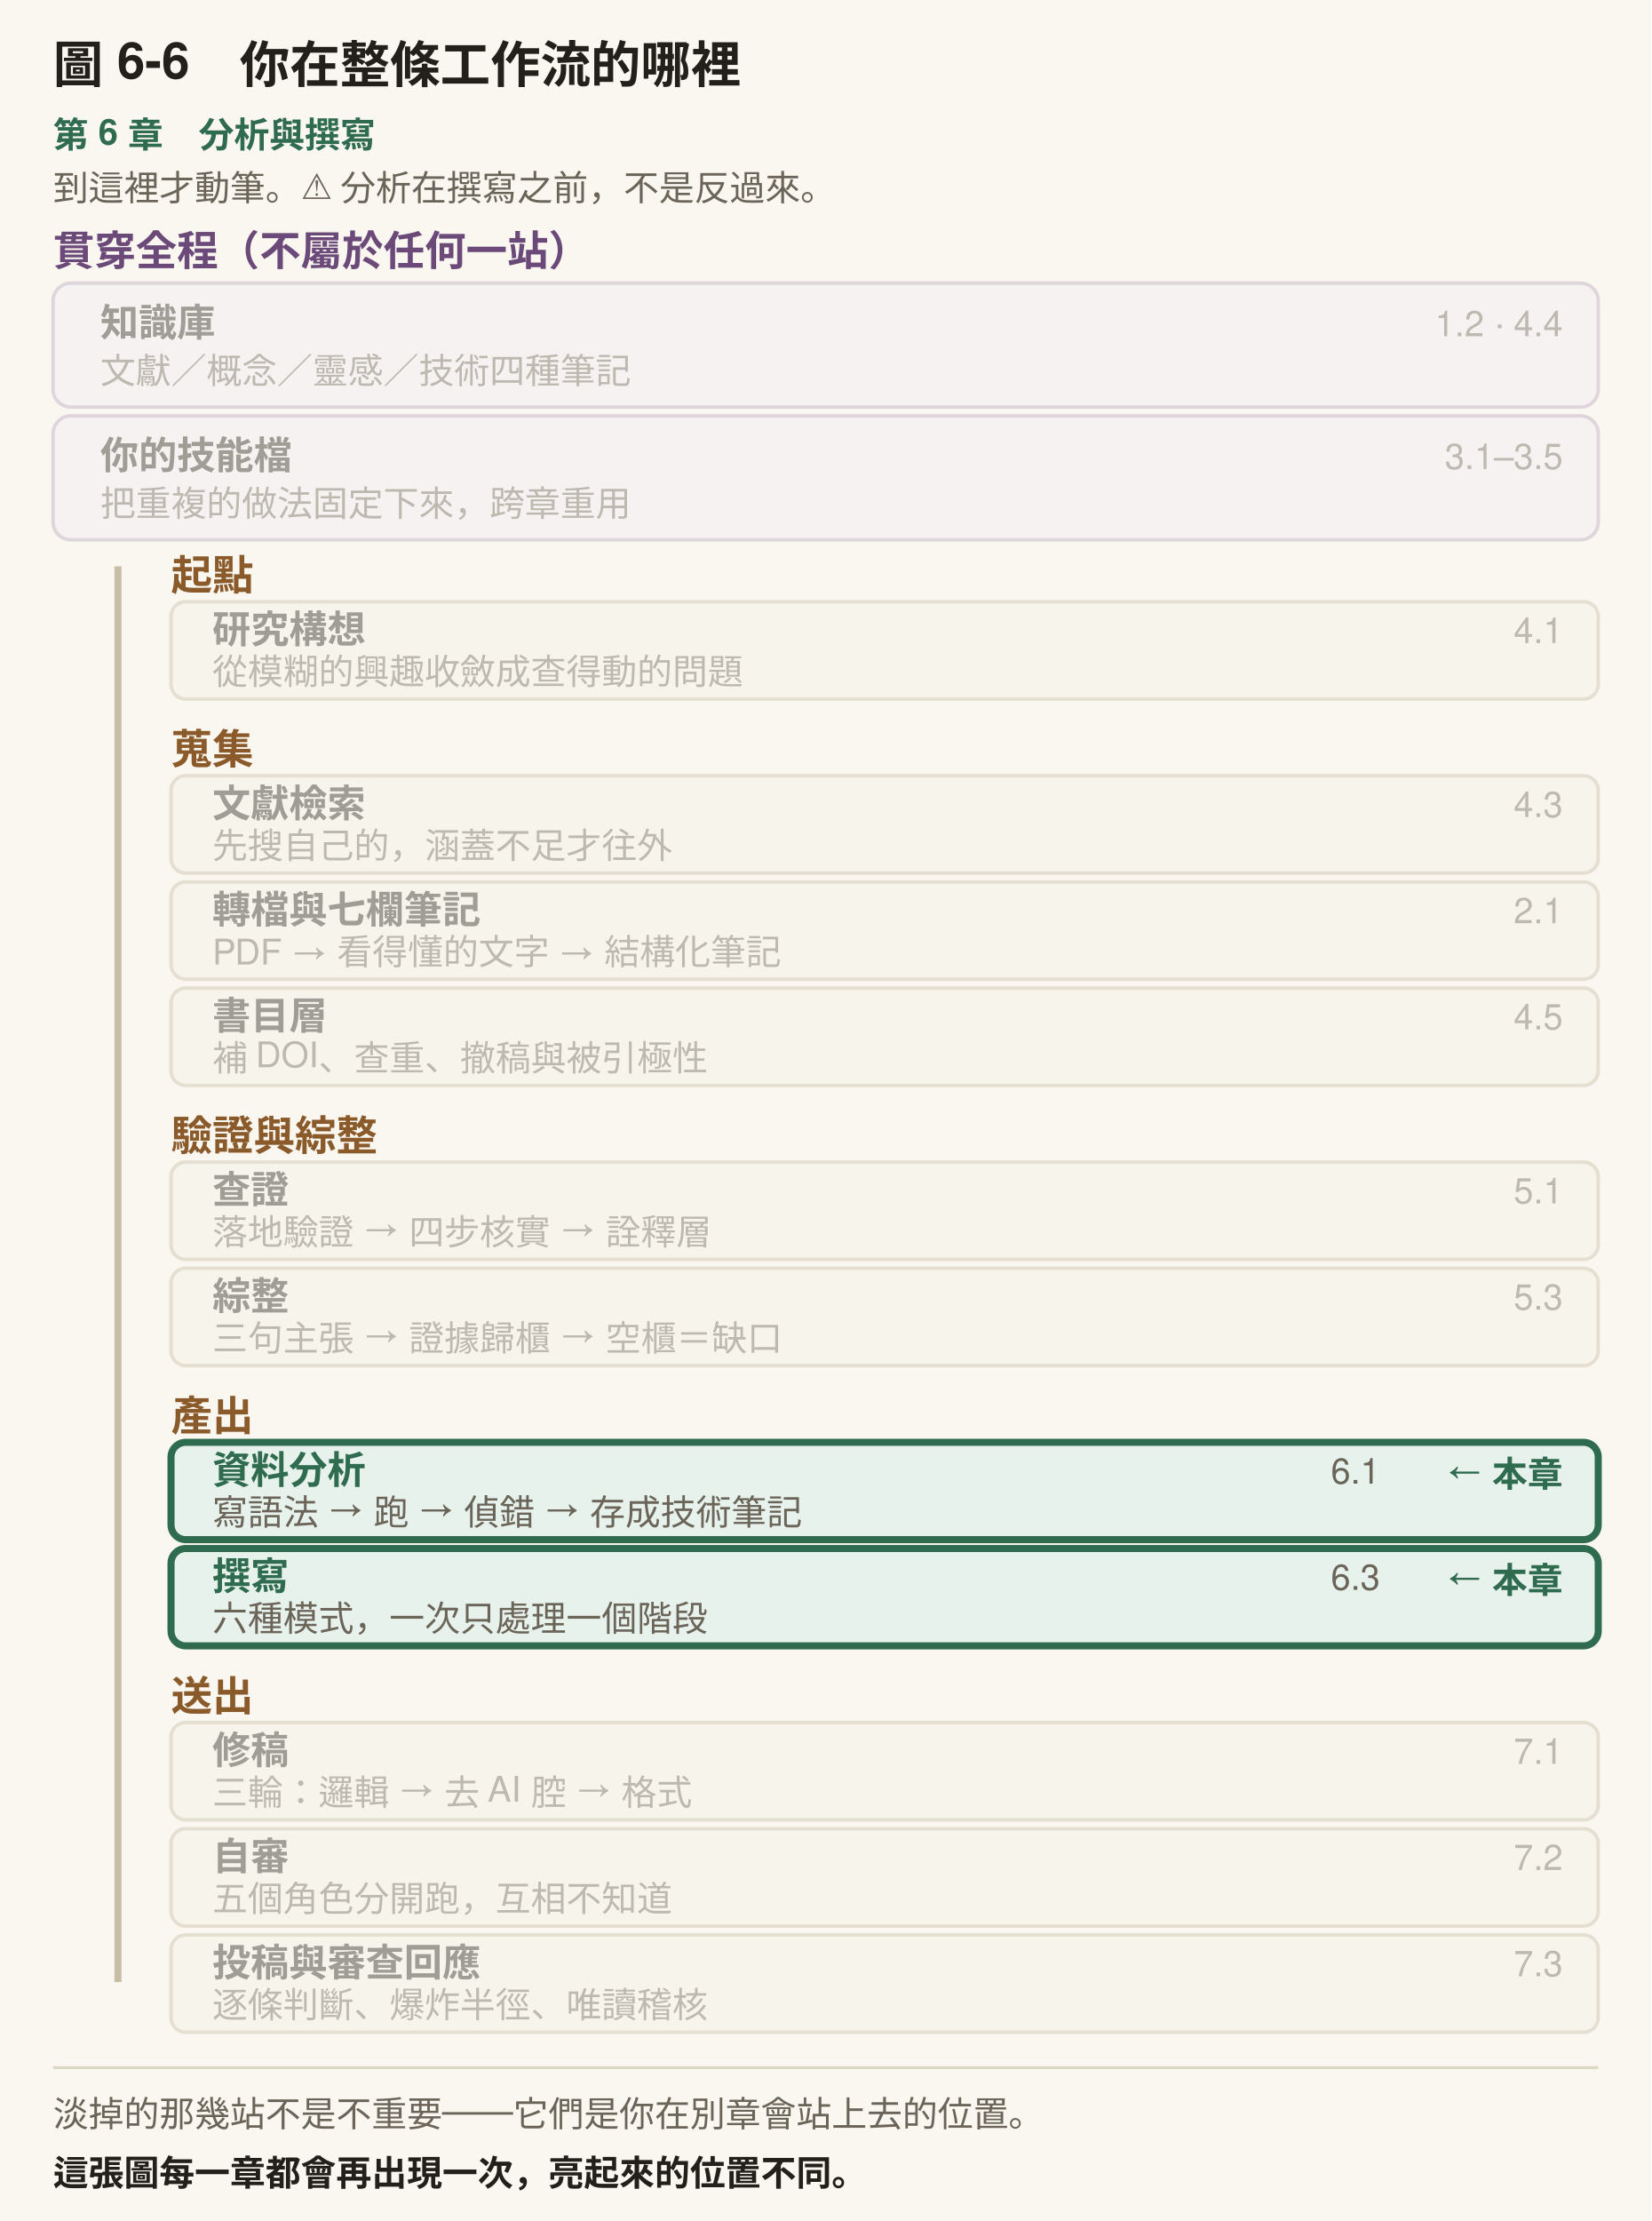
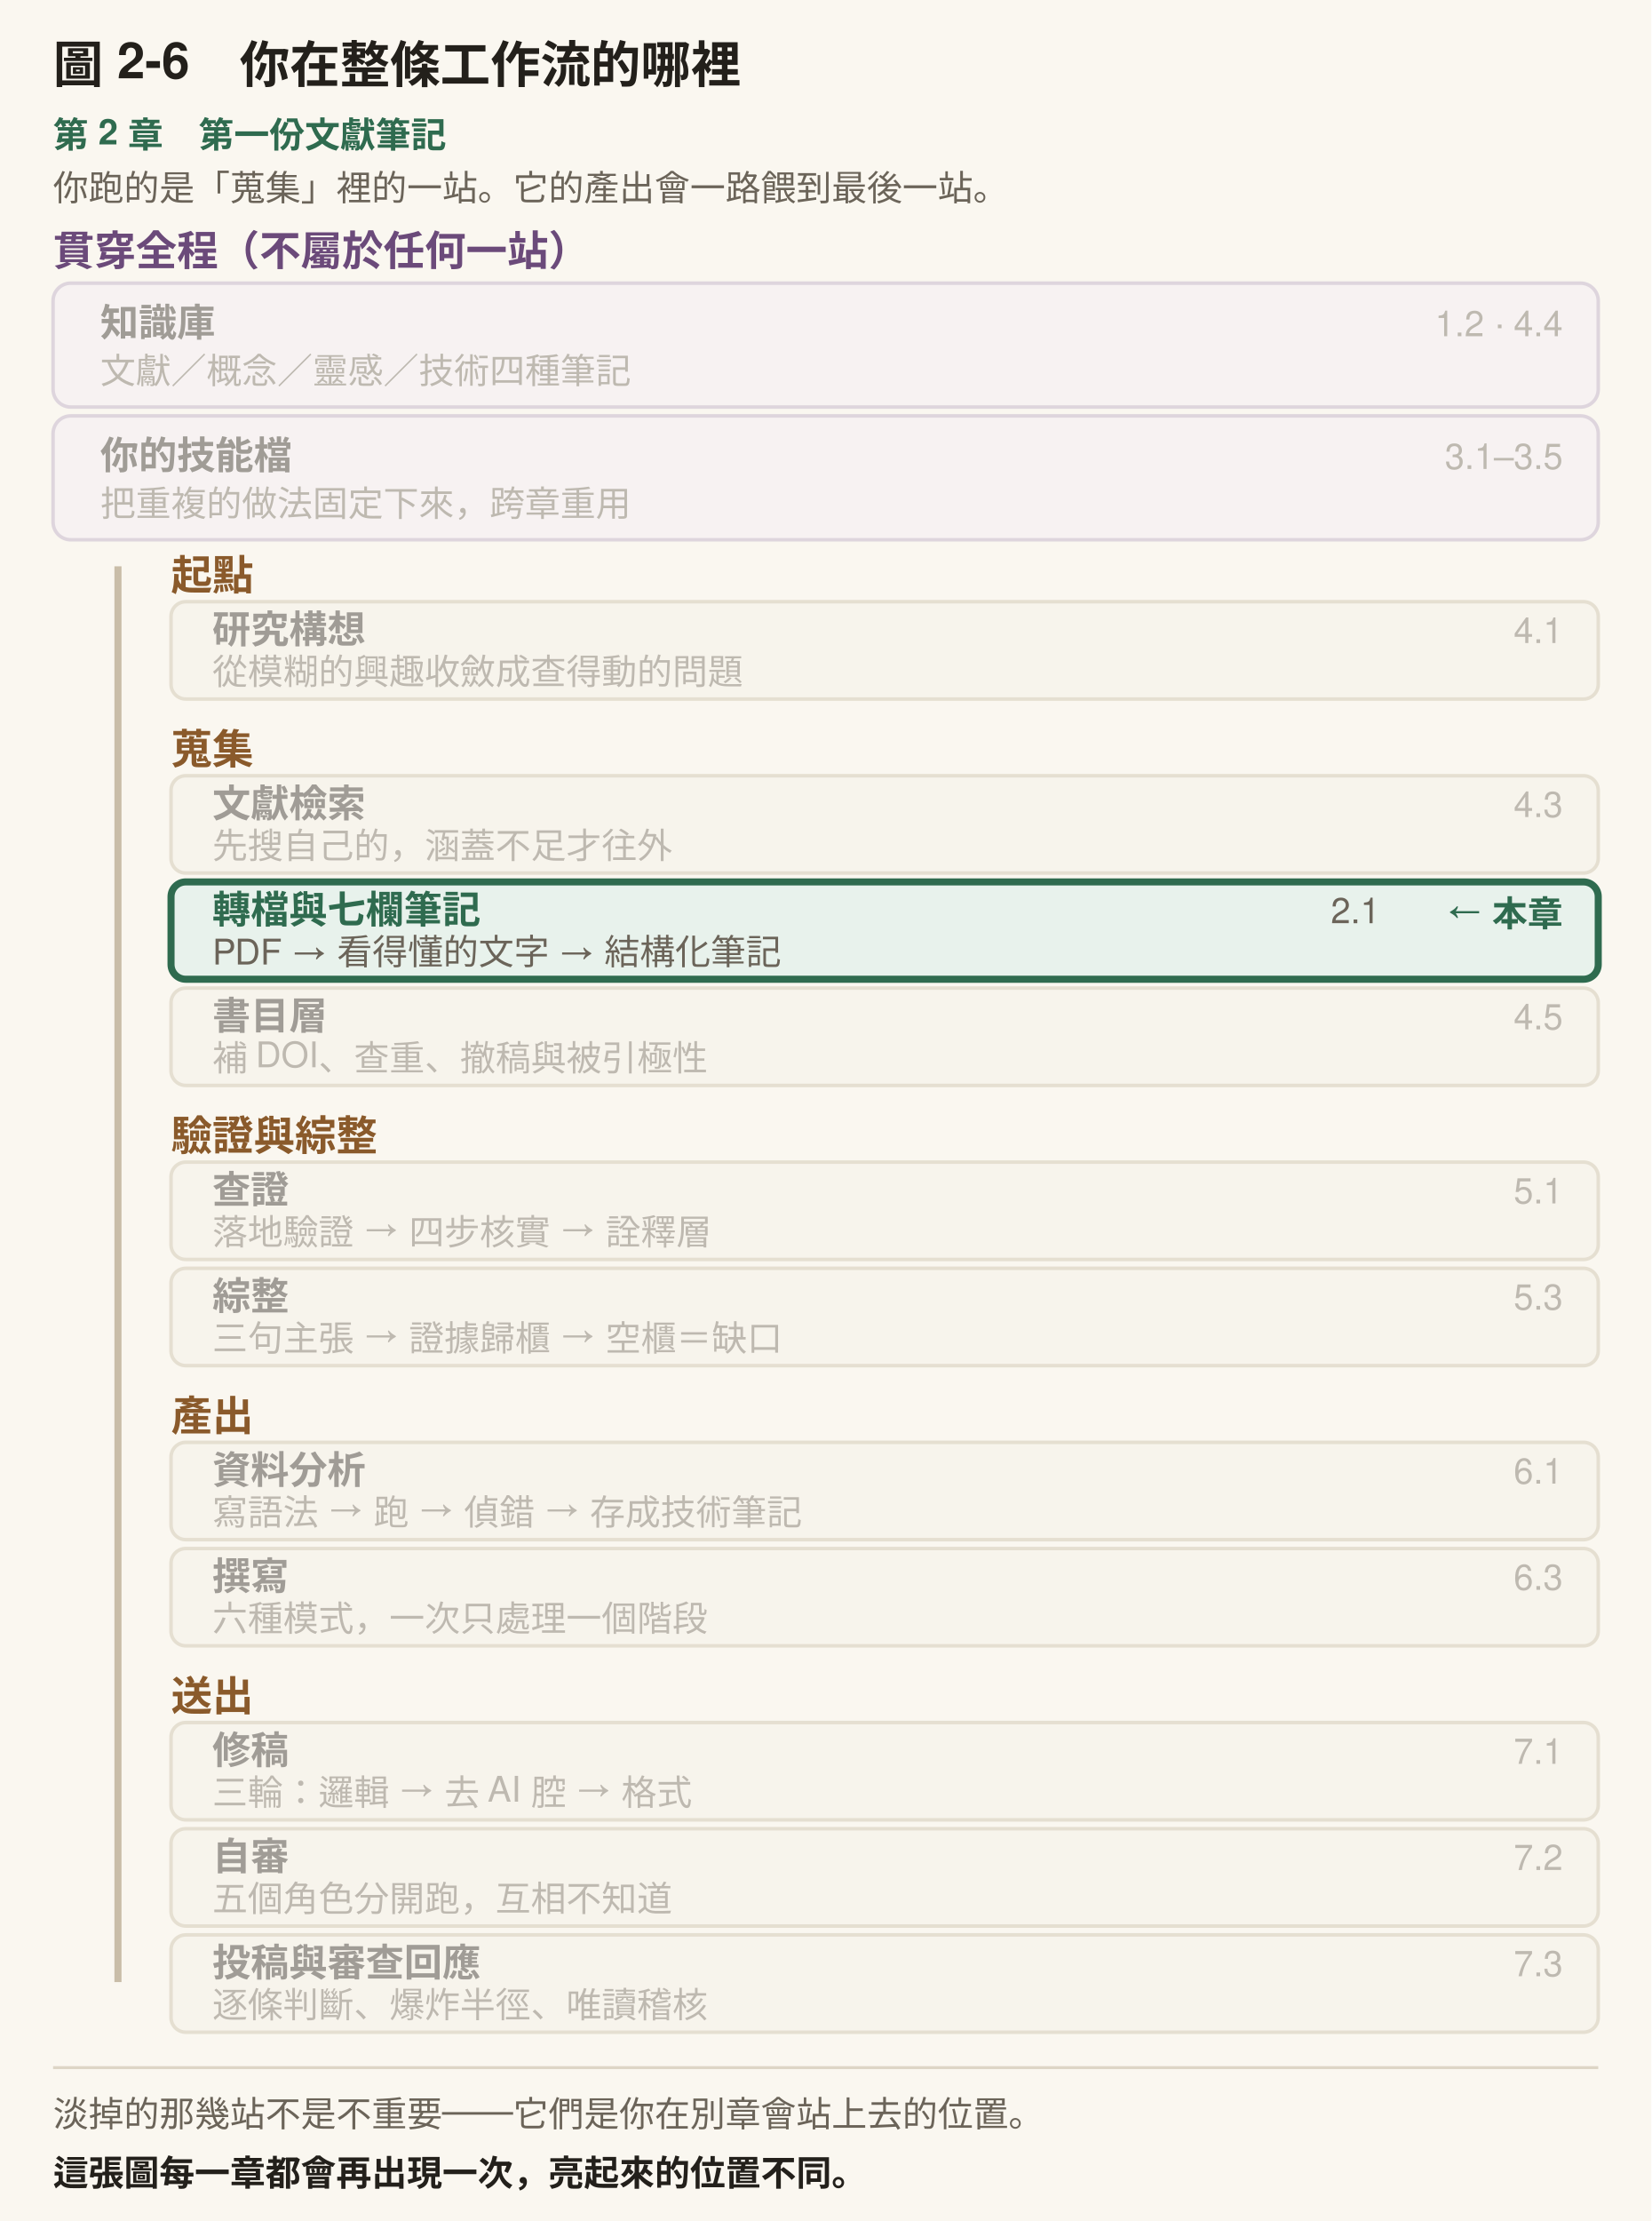
<svg xmlns="http://www.w3.org/2000/svg" viewBox="0 0 560 753" width="560" height="753" font-family="Noto Sans TC, Microsoft JhengHei, Helvetica, Arial, sans-serif">
  <style>
    @page{size:560px 753px;margin:0}
    .bg{fill:#faf7f0}
    .ink{fill:#23201b}
    .muted{fill:#6b6459}
    .rule{stroke:#ddd5c6;stroke-width:1}
    .rail{stroke:#c9bda8;stroke-width:2.4;fill:none}
    .node{fill:#f3f0e8;stroke:#c9bfa8;stroke-width:1.2}
    .nodeOn{fill:#e8f2ec;stroke:#2f6b4f;stroke-width:2.4}
    .span{fill:#f2edf6;stroke:#b8a8c4;stroke-width:1.2}
    .spanOn{fill:#f1ebf5;stroke:#6b4a7a;stroke-width:2.4}
    .zone{fill:#8a5a2b}
    .on{fill:#2f6b4f}
    .onSpan{fill:#6b4a7a}
    .dim{opacity:0.42}
    .tagOn{fill:#2f6b4f}
    .tagOnSpan{fill:#6b4a7a}
    .hdr{fill:#efe9dc}
    .title{font-size:17px;font-weight:700}
    .h{font-size:14px;font-weight:700}
    .b{font-size:13px;font-weight:700}
    .s{font-size:12px}
    @media (prefers-color-scheme: dark){
      .bg{fill:#17150f}
      .ink{fill:#ece5d6}
      .muted{fill:#a49a88}
      .rule{stroke:#3a352a}
      .rail{stroke:#4a4335}
      .node{fill:#1e1b14;stroke:#3d3629}
      .nodeOn{fill:#15241c;stroke:#7fc4a0}
      .span{fill:#221c28;stroke:#4d4356}
      .spanOn{fill:#241b2a;stroke:#c3a0d4}
      .zone{fill:#d09a5e}
      .on{fill:#7fc4a0}
      .onSpan{fill:#c3a0d4}
      .tagOn{fill:#7fc4a0}
      .tagOnSpan{fill:#c3a0d4}
      .hdr{fill:#241f16}
    }
  </style>
  <rect class="bg" width="560" height="753" />
-   <text class="ink title" x="18" y="28">圖 6-6　你在整條工作流的哪裡</text>
-   <text class="on s" x="18" y="50" font-weight="700">第 6 章　分析與撰寫</text>
-   <text class="muted s" x="18" y="68">到這裡才動筆。⚠️ 分析在撰寫之前，不是反過來。</text>
+   <text class="ink title" x="18" y="28">圖 2-6　你在整條工作流的哪裡</text>
+   <text class="on s" x="18" y="50" font-weight="700">第 2 章　第一份文獻筆記</text>
+   <text class="muted s" x="18" y="68">你跑的是「蒐集」裡的一站。它的產出會一路餵到最後一站。</text>
  <text class="onSpan h" x="18" y="90">貫穿全程（不屬於任何一站）</text>
  <g class="dim">
    <rect class="span" x="18" y="96" width="524" height="42" rx="6" />
    <text class="ink b" x="34" y="114">知識庫</text>
    <text class="muted s" x="34" y="130">文獻／概念／靈感／技術四種筆記</text>
    <text class="muted s" x="530" y="114" text-anchor="end">1.2 · 4.4</text>
  </g>
  <g class="dim">
    <rect class="span" x="18" y="141" width="524" height="42" rx="6" />
    <text class="ink b" x="34" y="159">你的技能檔</text>
    <text class="muted s" x="34" y="175">把重複的做法固定下來，跨章重用</text>
    <text class="muted s" x="530" y="159" text-anchor="end">3.1–3.5</text>
  </g>
  <path class="rail" d="M40,192 L40,672" />
  <text class="zone h" x="58" y="200">起點</text>
  <g class="dim">
    <rect class="node" x="58" y="204" width="484" height="33" rx="5" />
    <text class="ink b" x="72" y="218">研究構想</text>
    <text class="muted s" x="72" y="232">從模糊的興趣收斂成查得動的問題</text>
    <text class="muted s" x="530" y="218" text-anchor="end">4.1</text>
  </g>
  <text class="zone h" x="58" y="259">蒐集</text>
  <g class="dim">
    <rect class="node" x="58" y="263" width="484" height="33" rx="5" />
    <text class="ink b" x="72" y="277">文獻檢索</text>
    <text class="muted s" x="72" y="291">先搜自己的，涵蓋不足才往外</text>
    <text class="muted s" x="530" y="277" text-anchor="end">4.3</text>
  </g>
-   <g class="dim">
-     <rect class="node" x="58" y="299" width="484" height="33" rx="5" />
-     <text class="ink b" x="72" y="313">轉檔與七欄筆記</text>
+   <g>
+     <rect class="nodeOn" x="58" y="299" width="484" height="33" rx="5" />
+     <text class="on b" x="72" y="313">轉檔與七欄筆記</text>
    <text class="muted s" x="72" y="327">PDF → 看得懂的文字 → 結構化筆記</text>
-     <text class="muted s" x="530" y="313" text-anchor="end">2.1</text>
+     <text class="muted s" x="468" y="313" text-anchor="end">2.1</text>
+     <text class="tagOn s" x="530" y="313" text-anchor="end" font-weight="700">← 本章</text>
  </g>
  <g class="dim">
    <rect class="node" x="58" y="335" width="484" height="33" rx="5" />
    <text class="ink b" x="72" y="349">書目層</text>
    <text class="muted s" x="72" y="363">補 DOI、查重、撤稿與被引極性</text>
    <text class="muted s" x="530" y="349" text-anchor="end">4.5</text>
  </g>
  <text class="zone h" x="58" y="390">驗證與綜整</text>
  <g class="dim">
    <rect class="node" x="58" y="394" width="484" height="33" rx="5" />
    <text class="ink b" x="72" y="408">查證</text>
    <text class="muted s" x="72" y="422">落地驗證 → 四步核實 → 詮釋層</text>
    <text class="muted s" x="530" y="408" text-anchor="end">5.1</text>
  </g>
  <g class="dim">
    <rect class="node" x="58" y="430" width="484" height="33" rx="5" />
    <text class="ink b" x="72" y="444">綜整</text>
    <text class="muted s" x="72" y="458">三句主張 → 證據歸櫃 → 空櫃＝缺口</text>
    <text class="muted s" x="530" y="444" text-anchor="end">5.3</text>
  </g>
  <text class="zone h" x="58" y="485">產出</text>
-   <g>
-     <rect class="nodeOn" x="58" y="489" width="484" height="33" rx="5" />
-     <text class="on b" x="72" y="503">資料分析</text>
+   <g class="dim">
+     <rect class="node" x="58" y="489" width="484" height="33" rx="5" />
+     <text class="ink b" x="72" y="503">資料分析</text>
    <text class="muted s" x="72" y="517">寫語法 → 跑 → 偵錯 → 存成技術筆記</text>
-     <text class="muted s" x="468" y="503" text-anchor="end">6.1</text>
-     <text class="tagOn s" x="530" y="503" text-anchor="end" font-weight="700">← 本章</text>
+     <text class="muted s" x="530" y="503" text-anchor="end">6.1</text>
  </g>
-   <g>
-     <rect class="nodeOn" x="58" y="525" width="484" height="33" rx="5" />
-     <text class="on b" x="72" y="539">撰寫</text>
+   <g class="dim">
+     <rect class="node" x="58" y="525" width="484" height="33" rx="5" />
+     <text class="ink b" x="72" y="539">撰寫</text>
    <text class="muted s" x="72" y="553">六種模式，一次只處理一個階段</text>
-     <text class="muted s" x="468" y="539" text-anchor="end">6.3</text>
-     <text class="tagOn s" x="530" y="539" text-anchor="end" font-weight="700">← 本章</text>
+     <text class="muted s" x="530" y="539" text-anchor="end">6.3</text>
  </g>
  <text class="zone h" x="58" y="580">送出</text>
  <g class="dim">
    <rect class="node" x="58" y="584" width="484" height="33" rx="5" />
    <text class="ink b" x="72" y="598">修稿</text>
    <text class="muted s" x="72" y="612">三輪：邏輯 → 去 AI 腔 → 格式</text>
    <text class="muted s" x="530" y="598" text-anchor="end">7.1</text>
  </g>
  <g class="dim">
    <rect class="node" x="58" y="620" width="484" height="33" rx="5" />
    <text class="ink b" x="72" y="634">自審</text>
    <text class="muted s" x="72" y="648">五個角色分開跑，互相不知道</text>
    <text class="muted s" x="530" y="634" text-anchor="end">7.2</text>
  </g>
  <g class="dim">
    <rect class="node" x="58" y="656" width="484" height="33" rx="5" />
    <text class="ink b" x="72" y="670">投稿與審查回應</text>
    <text class="muted s" x="72" y="684">逐條判斷、爆炸半徑、唯讀稽核</text>
    <text class="muted s" x="530" y="670" text-anchor="end">7.3</text>
  </g>
  <line class="rule" x1="18" y1="701" x2="542" y2="701" />
  <text class="muted s" x="18" y="721">淡掉的那幾站不是不重要——它們是你在別章會站上去的位置。</text>
  <text class="ink s" x="18" y="741" font-weight="700">這張圖每一章都會再出現一次，亮起來的位置不同。</text>
</svg>
